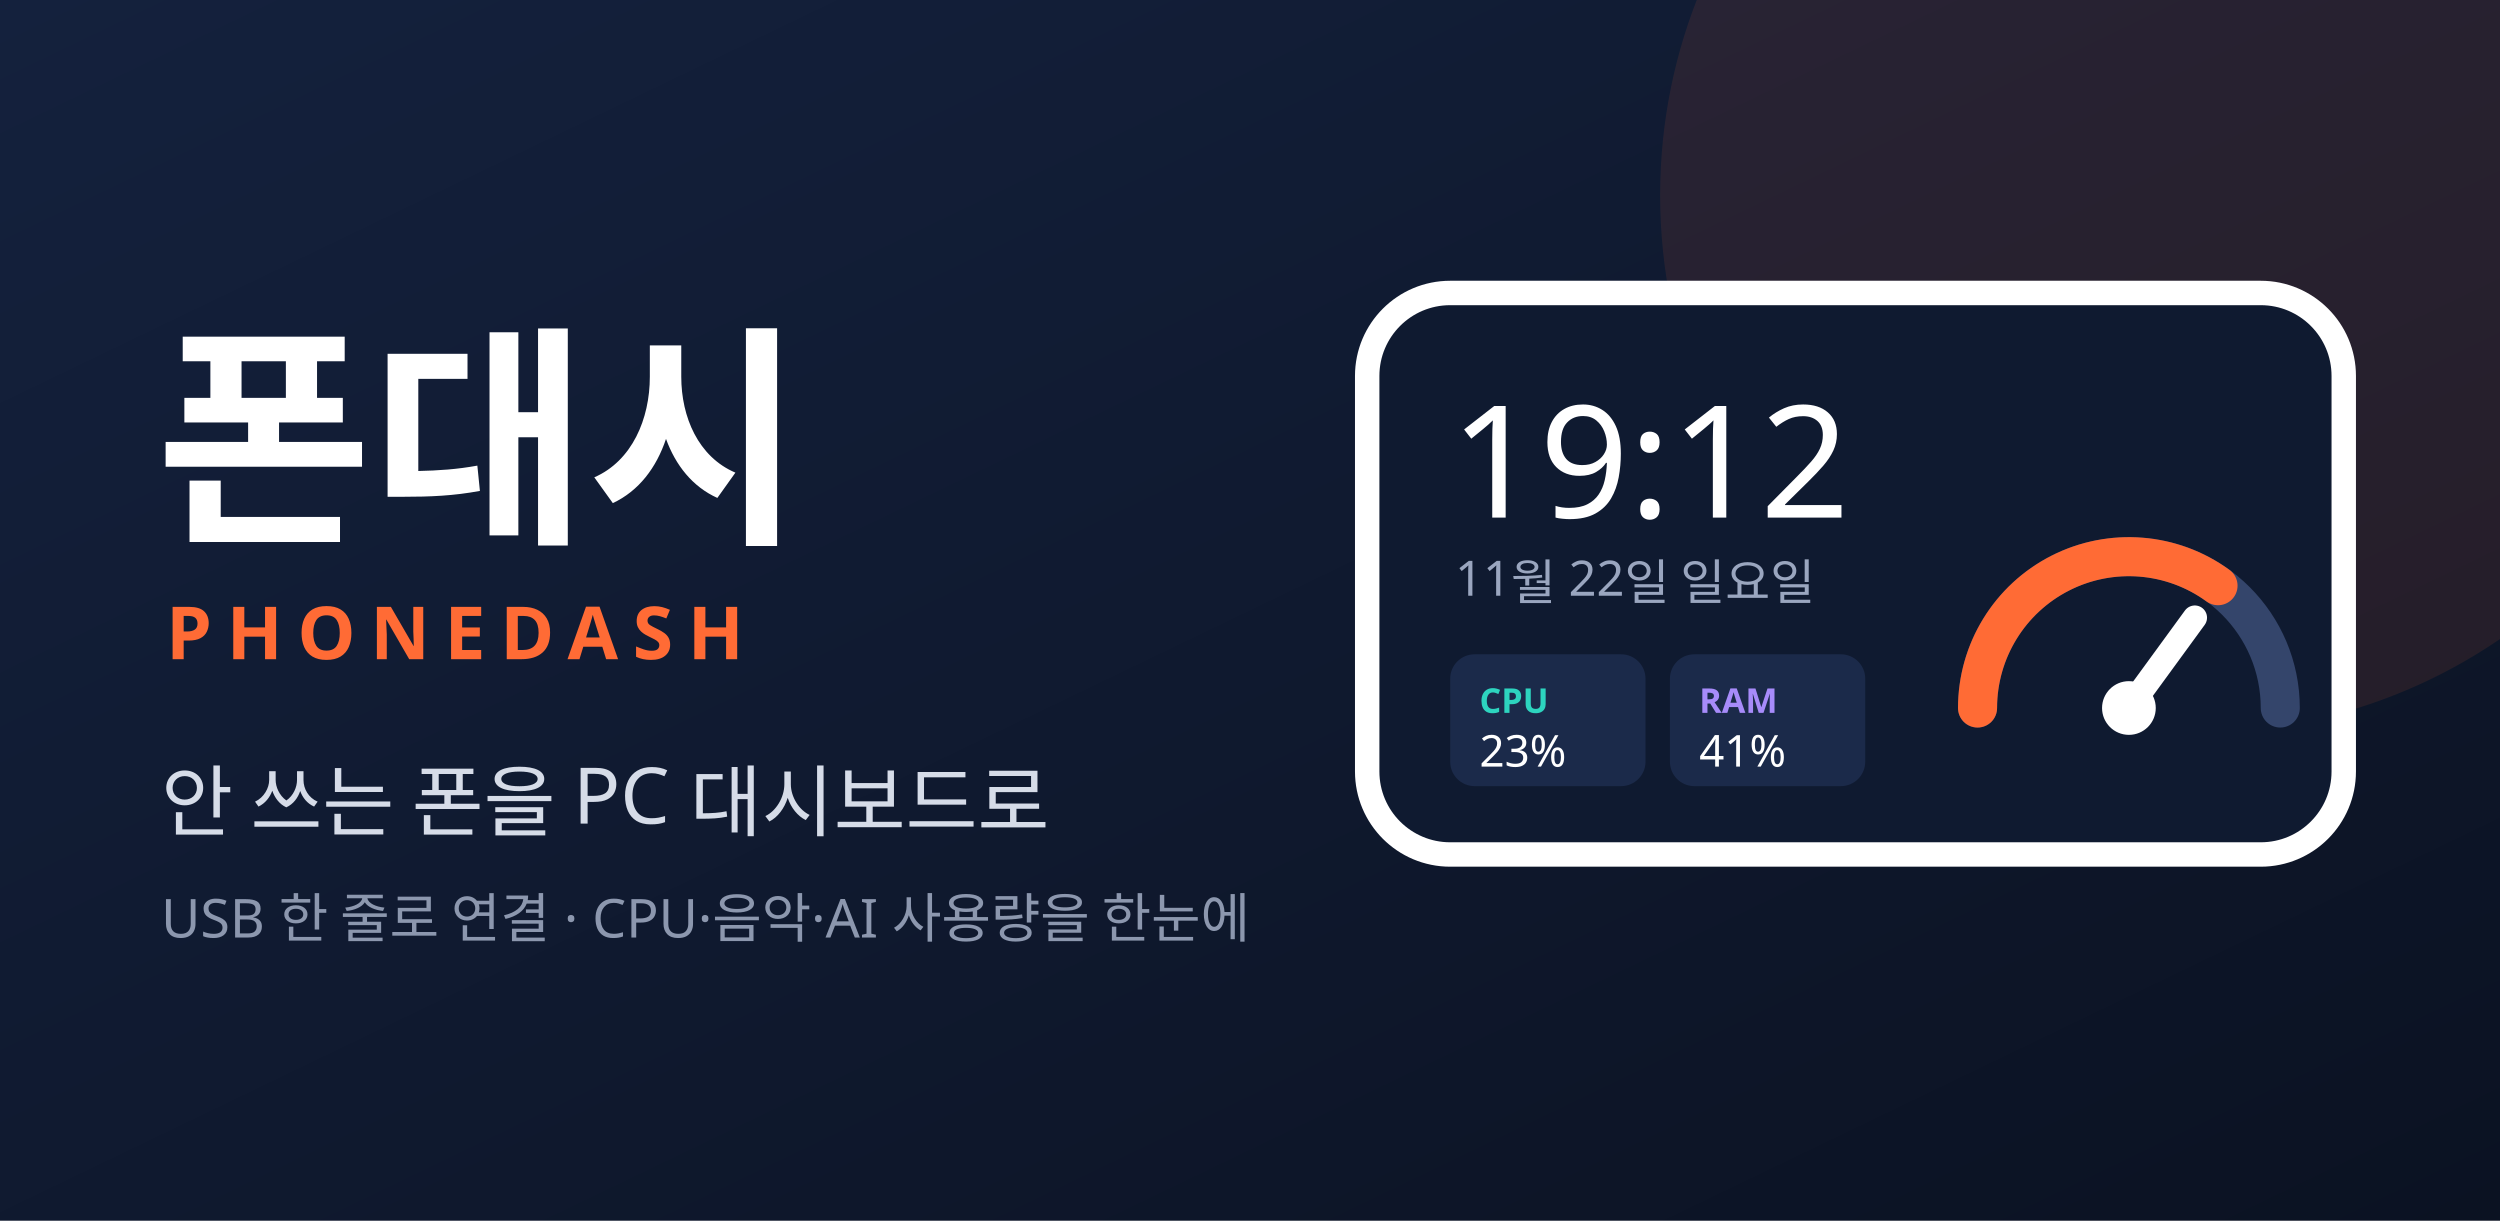
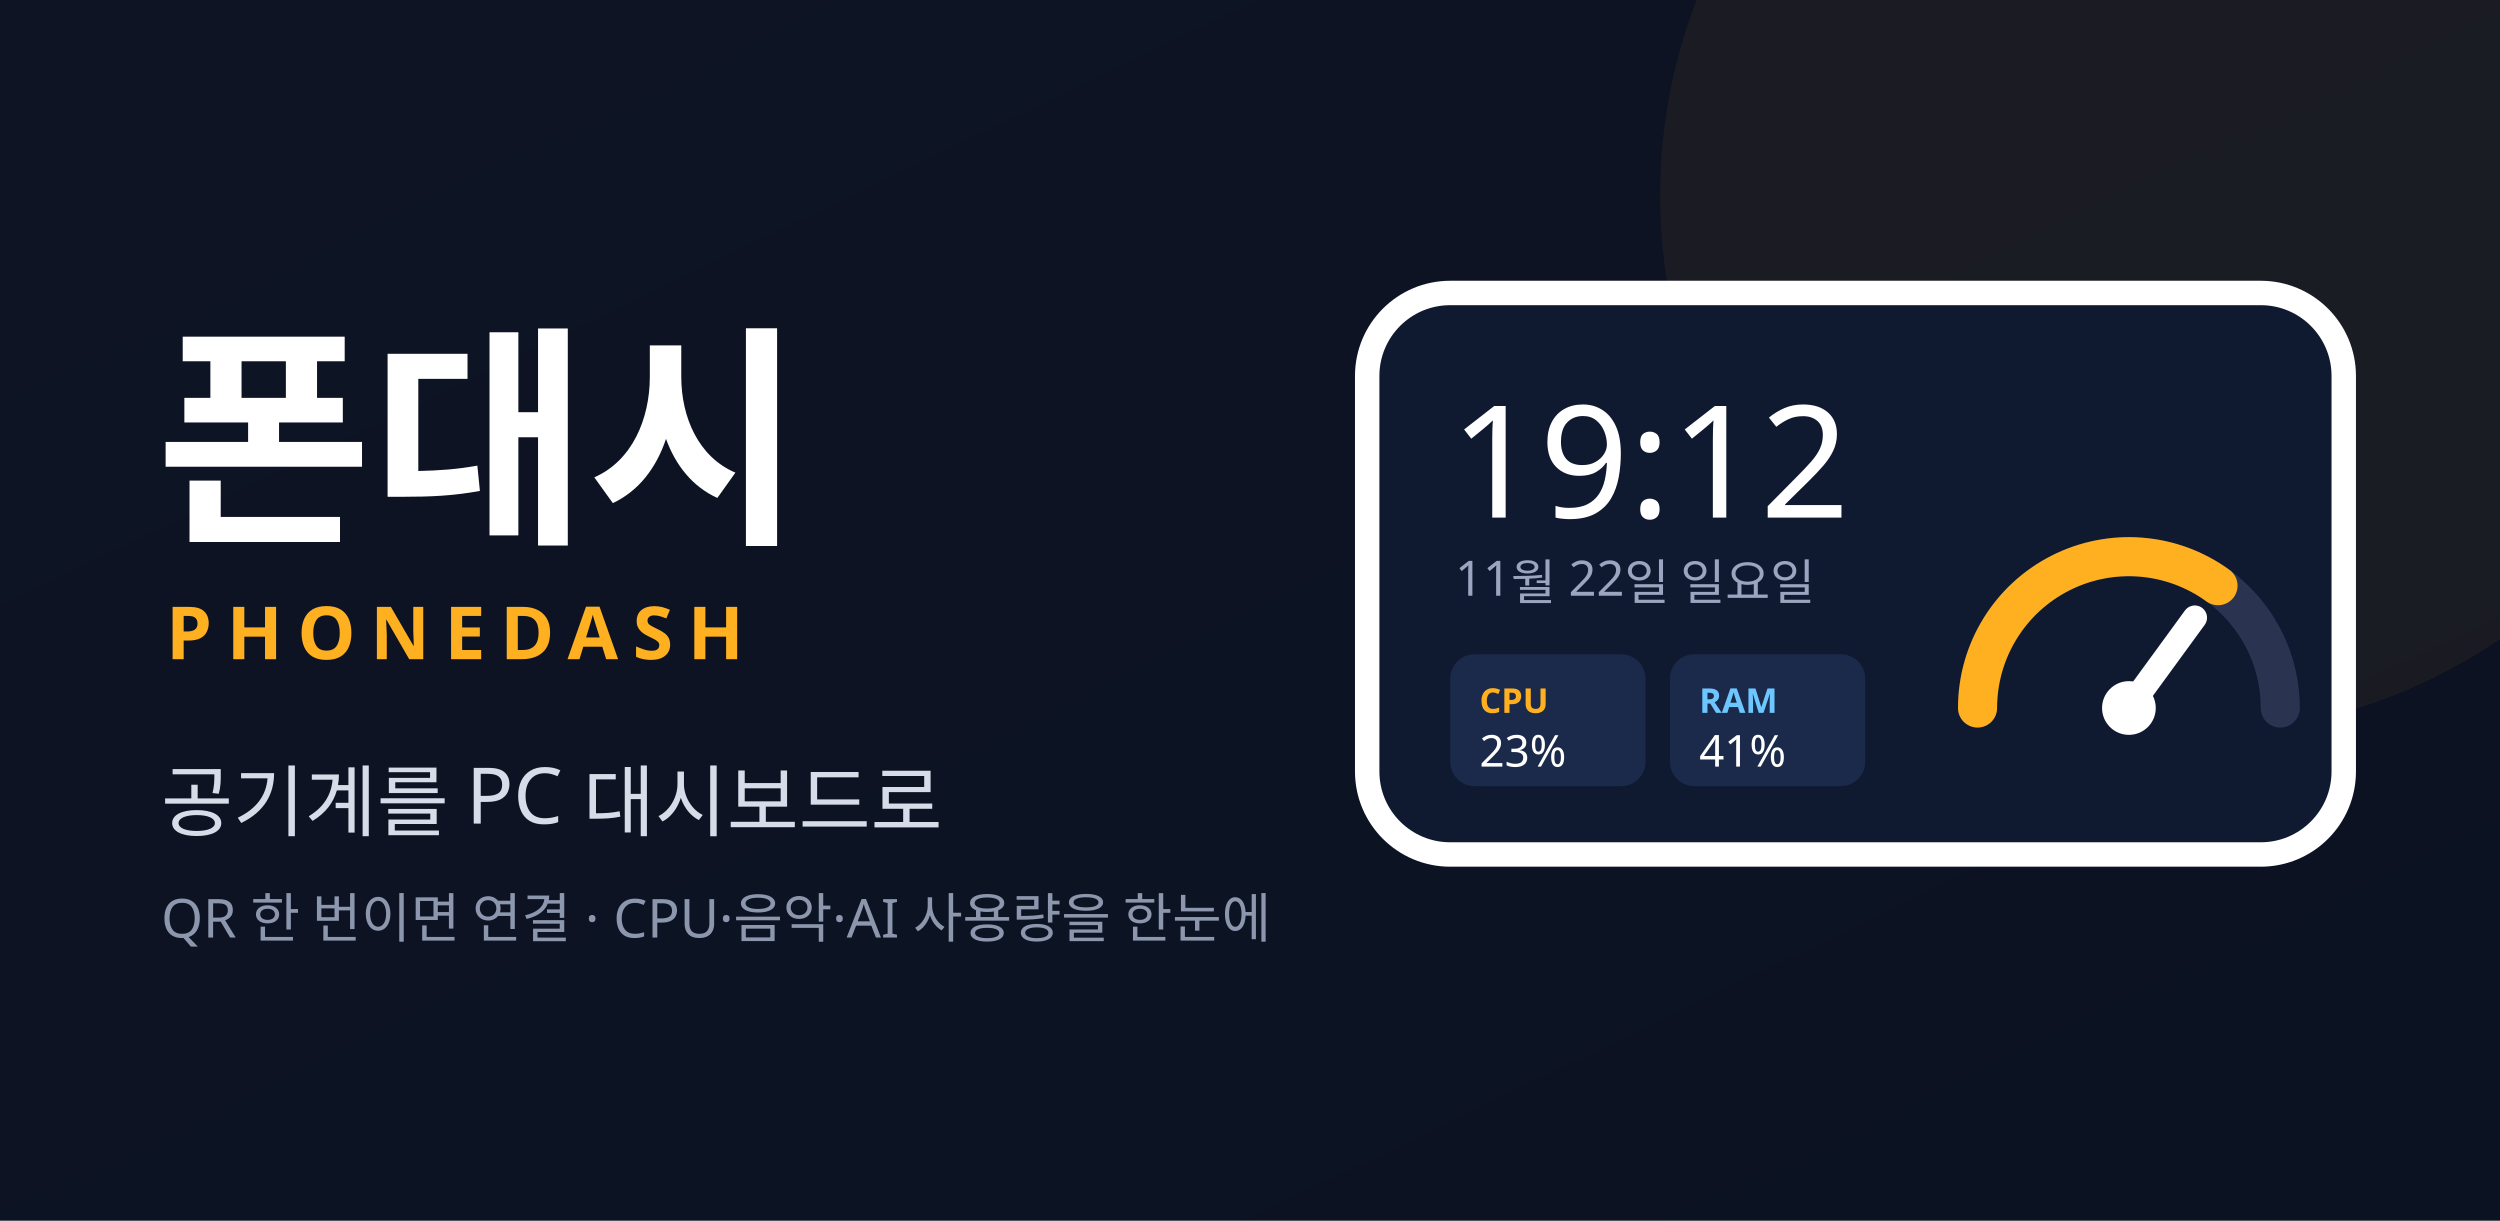
<svg xmlns="http://www.w3.org/2000/svg" width="1024" height="500" viewBox="0 0 1024 500">
  <defs>
    <linearGradient id="bg" x1="0" y1="0" x2="1" y2="1">
-       <stop offset="0" stop-color="#14213D" />
+       <stop offset="0" stop-color="#0E1424" />
      <stop offset="1" stop-color="#0B1222" />
    </linearGradient>
  </defs>
  <rect width="1024" height="500" fill="url(#bg)" />
-   <circle cx="900" cy="80" r="220" fill="#FF6B35" opacity="0.10" />
+   <circle cx="900" cy="80" r="220" fill="#FFB020" opacity="0.06" />
  <g transform="translate(560,120)">
    <rect x="0" y="0" width="400" height="230" rx="34" fill="#0F1A30" stroke="#FFFFFF" stroke-width="10" />
    <text x="34" y="92" font-family="Segoe UI, Malgun Gothic, sans-serif" font-size="64" font-weight="300" fill="#FFFFFF">19:12</text>
    <text x="36" y="124" font-family="Malgun Gothic, sans-serif" font-size="20" fill="#9AA6BF">11월 22일 일요일</text>
    <rect x="34" y="148" width="80" height="54" rx="10" fill="#1B2A4A" />
-     <text x="46" y="172" font-family="Segoe UI" font-size="14" font-weight="700" fill="#2DD4BF">CPU</text>
+     <text x="46" y="172" font-family="Segoe UI" font-size="14" font-weight="700" fill="#FFB020">CPU</text>
    <text x="46" y="194" font-family="Segoe UI" font-size="18" fill="#fff">23%</text>
    <rect x="124" y="148" width="80" height="54" rx="10" fill="#1B2A4A" />
-     <text x="136" y="172" font-family="Segoe UI" font-size="14" font-weight="700" fill="#A78BFA">RAM</text>
+     <text x="136" y="172" font-family="Segoe UI" font-size="14" font-weight="700" fill="#6EC6FF">RAM</text>
    <text x="136" y="194" font-family="Segoe UI" font-size="18" fill="#fff">41%</text>
-     <path d="M250,170A62,62 0 0 1 374,170" fill="none" stroke="#34456B" stroke-width="16" stroke-linecap="round" />
-     <path d="M250,170A62,62 0 0 1 348.5,119.9" fill="none" stroke="#FF6B35" stroke-width="16" stroke-linecap="round" />
+     <path d="M250,170A62,62 0 0 1 374,170" fill="none" stroke="#2A3450" stroke-width="16" stroke-linecap="round" />
+     <path d="M250,170A62,62 0 0 1 348.5,119.9" fill="none" stroke="#FFB020" stroke-width="16" stroke-linecap="round" />
    <path d="M312,170L339,133" stroke="#FFFFFF" stroke-width="10" stroke-linecap="round" />
    <circle cx="312" cy="170" r="11" fill="#FFFFFF" />
  </g>
  <text x="64" y="215" font-family="Malgun Gothic, sans-serif" font-size="96" font-weight="700" fill="#FFFFFF">폰대시</text>
-   <text x="68" y="270" font-family="Segoe UI, sans-serif" font-size="30" font-weight="600" fill="#FF6B35" letter-spacing="6">PHONEDASH</text>
-   <text x="66" y="340" font-family="Malgun Gothic, sans-serif" font-size="32" fill="#D6DCE8">안 쓰는 폰을 PC 대시보드로</text>
-   <text x="66" y="384" font-family="Malgun Gothic, sans-serif" font-size="22" fill="#8C97AE">USB 한 줄로 연결 · CPU·음악·AI 사용량을 한눈에</text>
+   <text x="68" y="270" font-family="Segoe UI, sans-serif" font-size="30" font-weight="600" fill="#FFB020" letter-spacing="6">PHONEDASH</text>
+   <text x="66" y="340" font-family="Malgun Gothic, sans-serif" font-size="32" fill="#D6DCE8">공기계를 PC 대시보드로</text>
+   <text x="66" y="384" font-family="Malgun Gothic, sans-serif" font-size="22" fill="#8C97AE">QR 한 번이면 연결 · CPU·음악·AI 사용량을 한눈에</text>
</svg>
